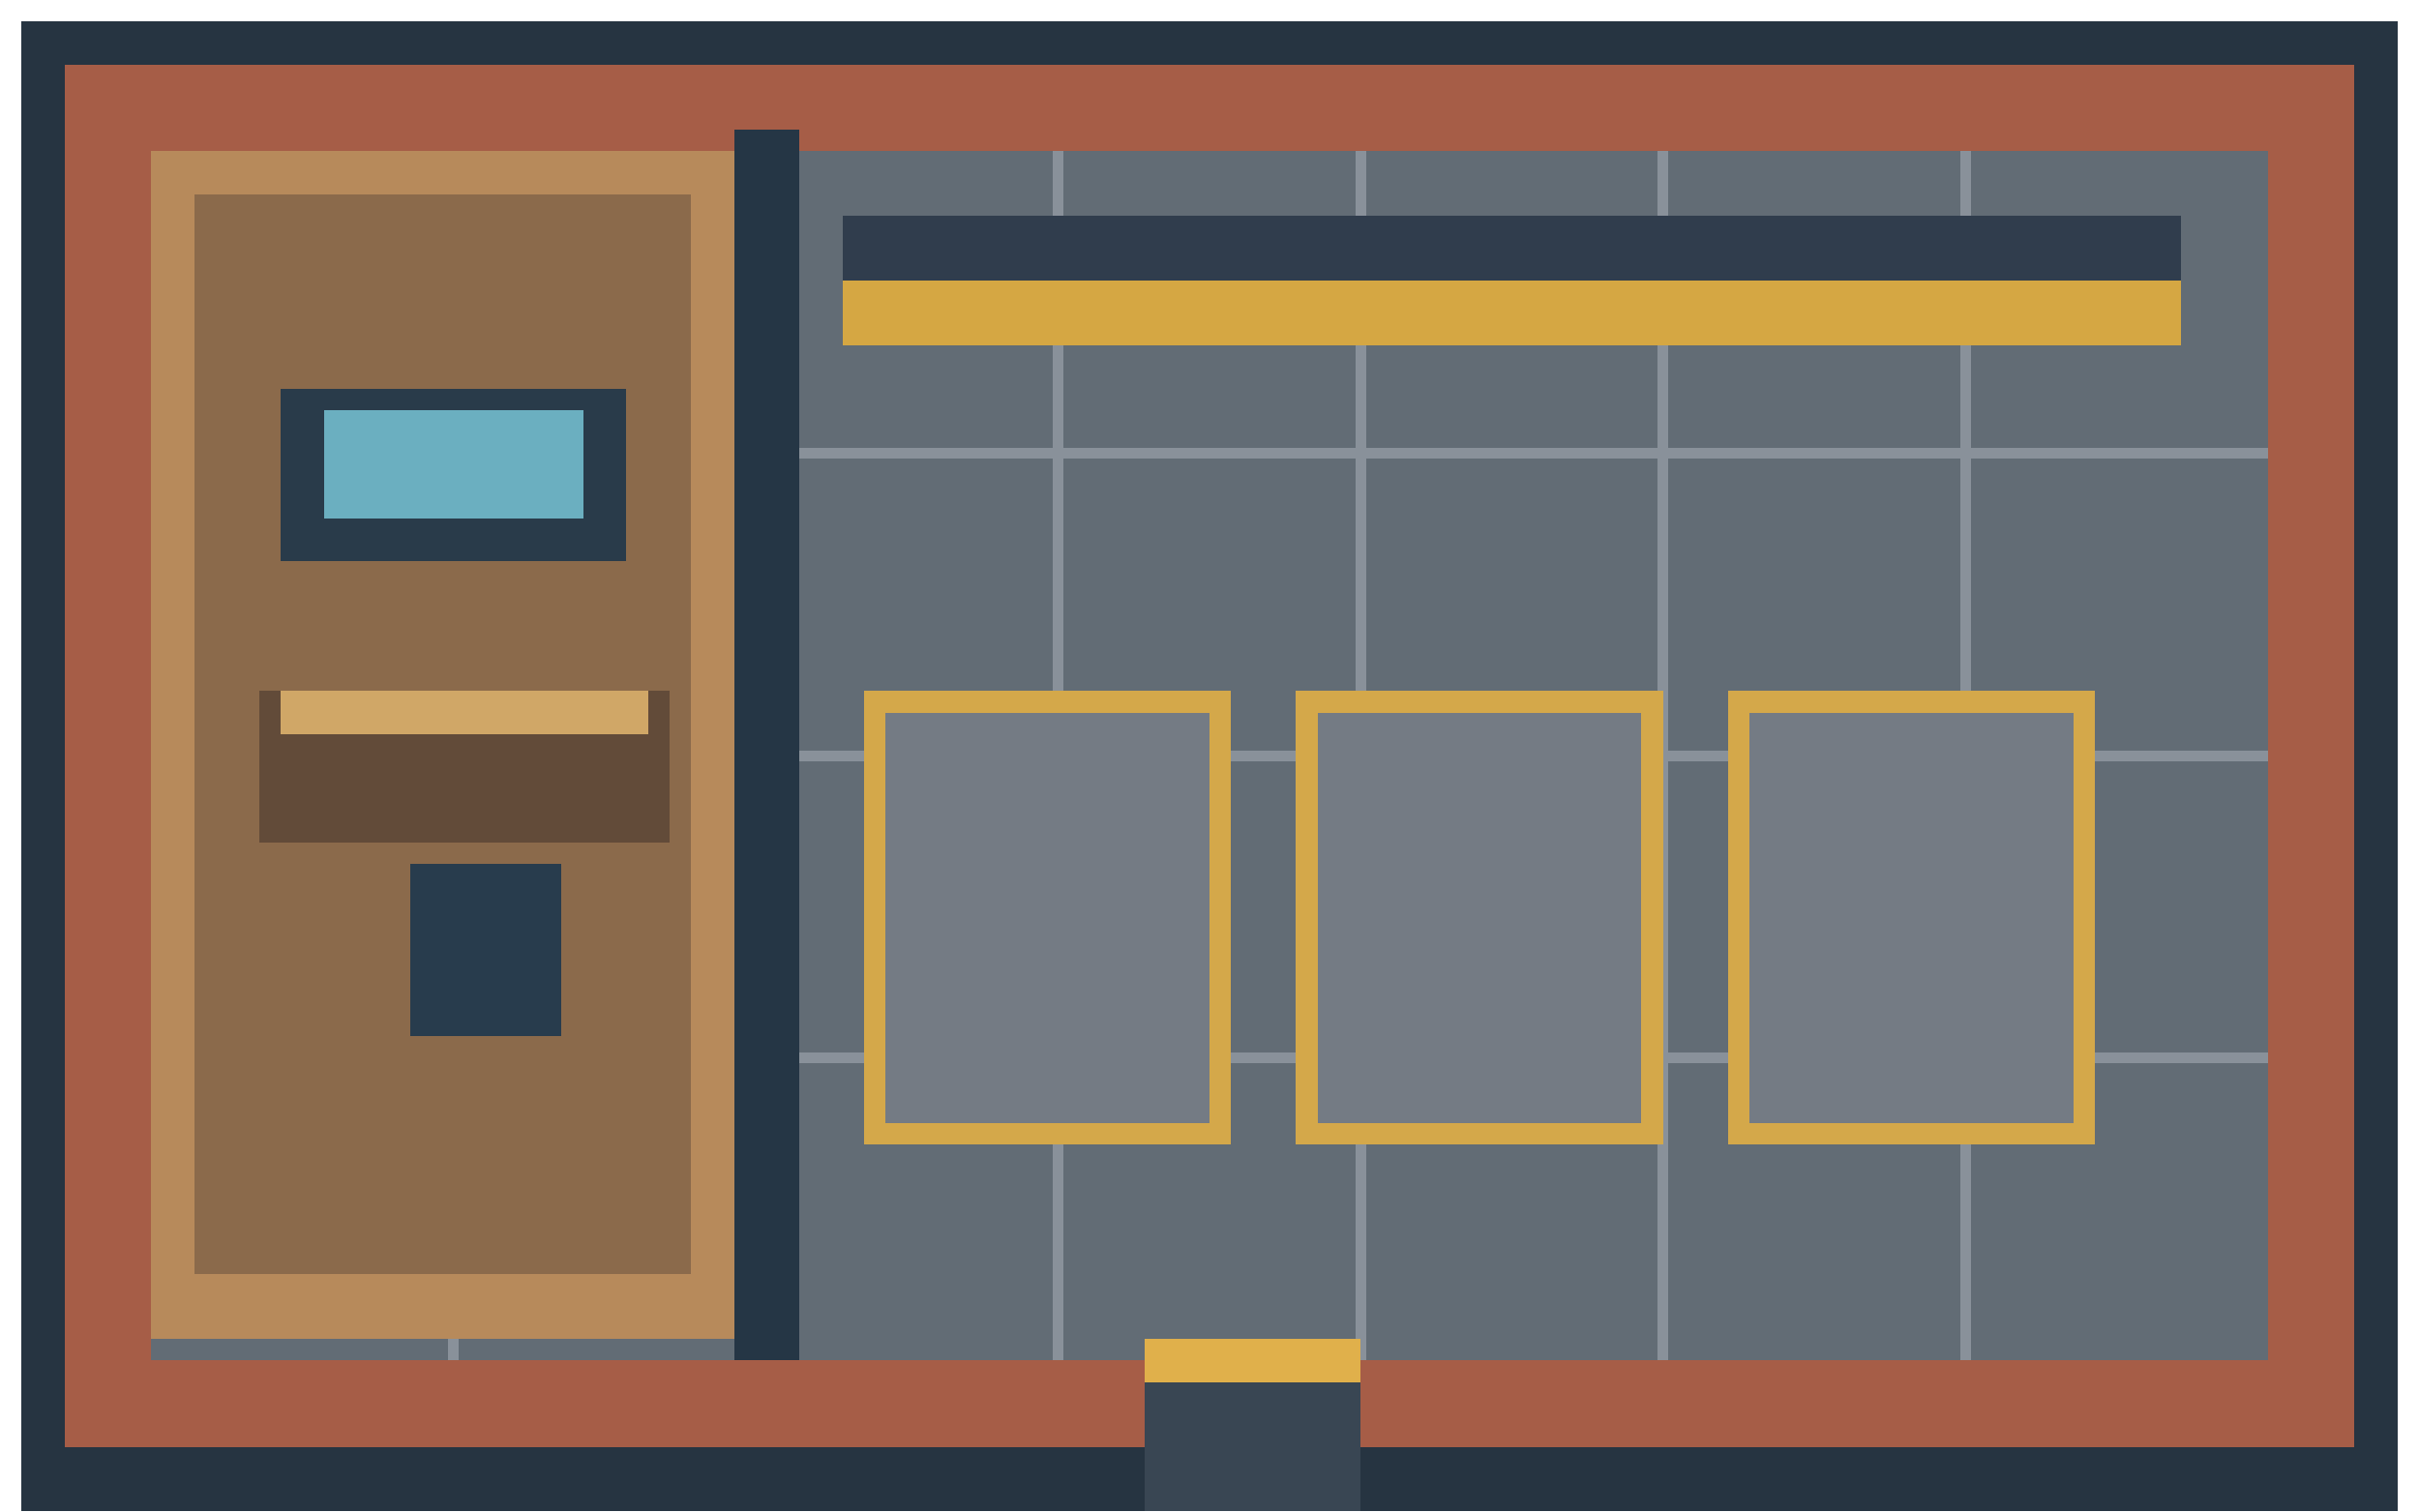
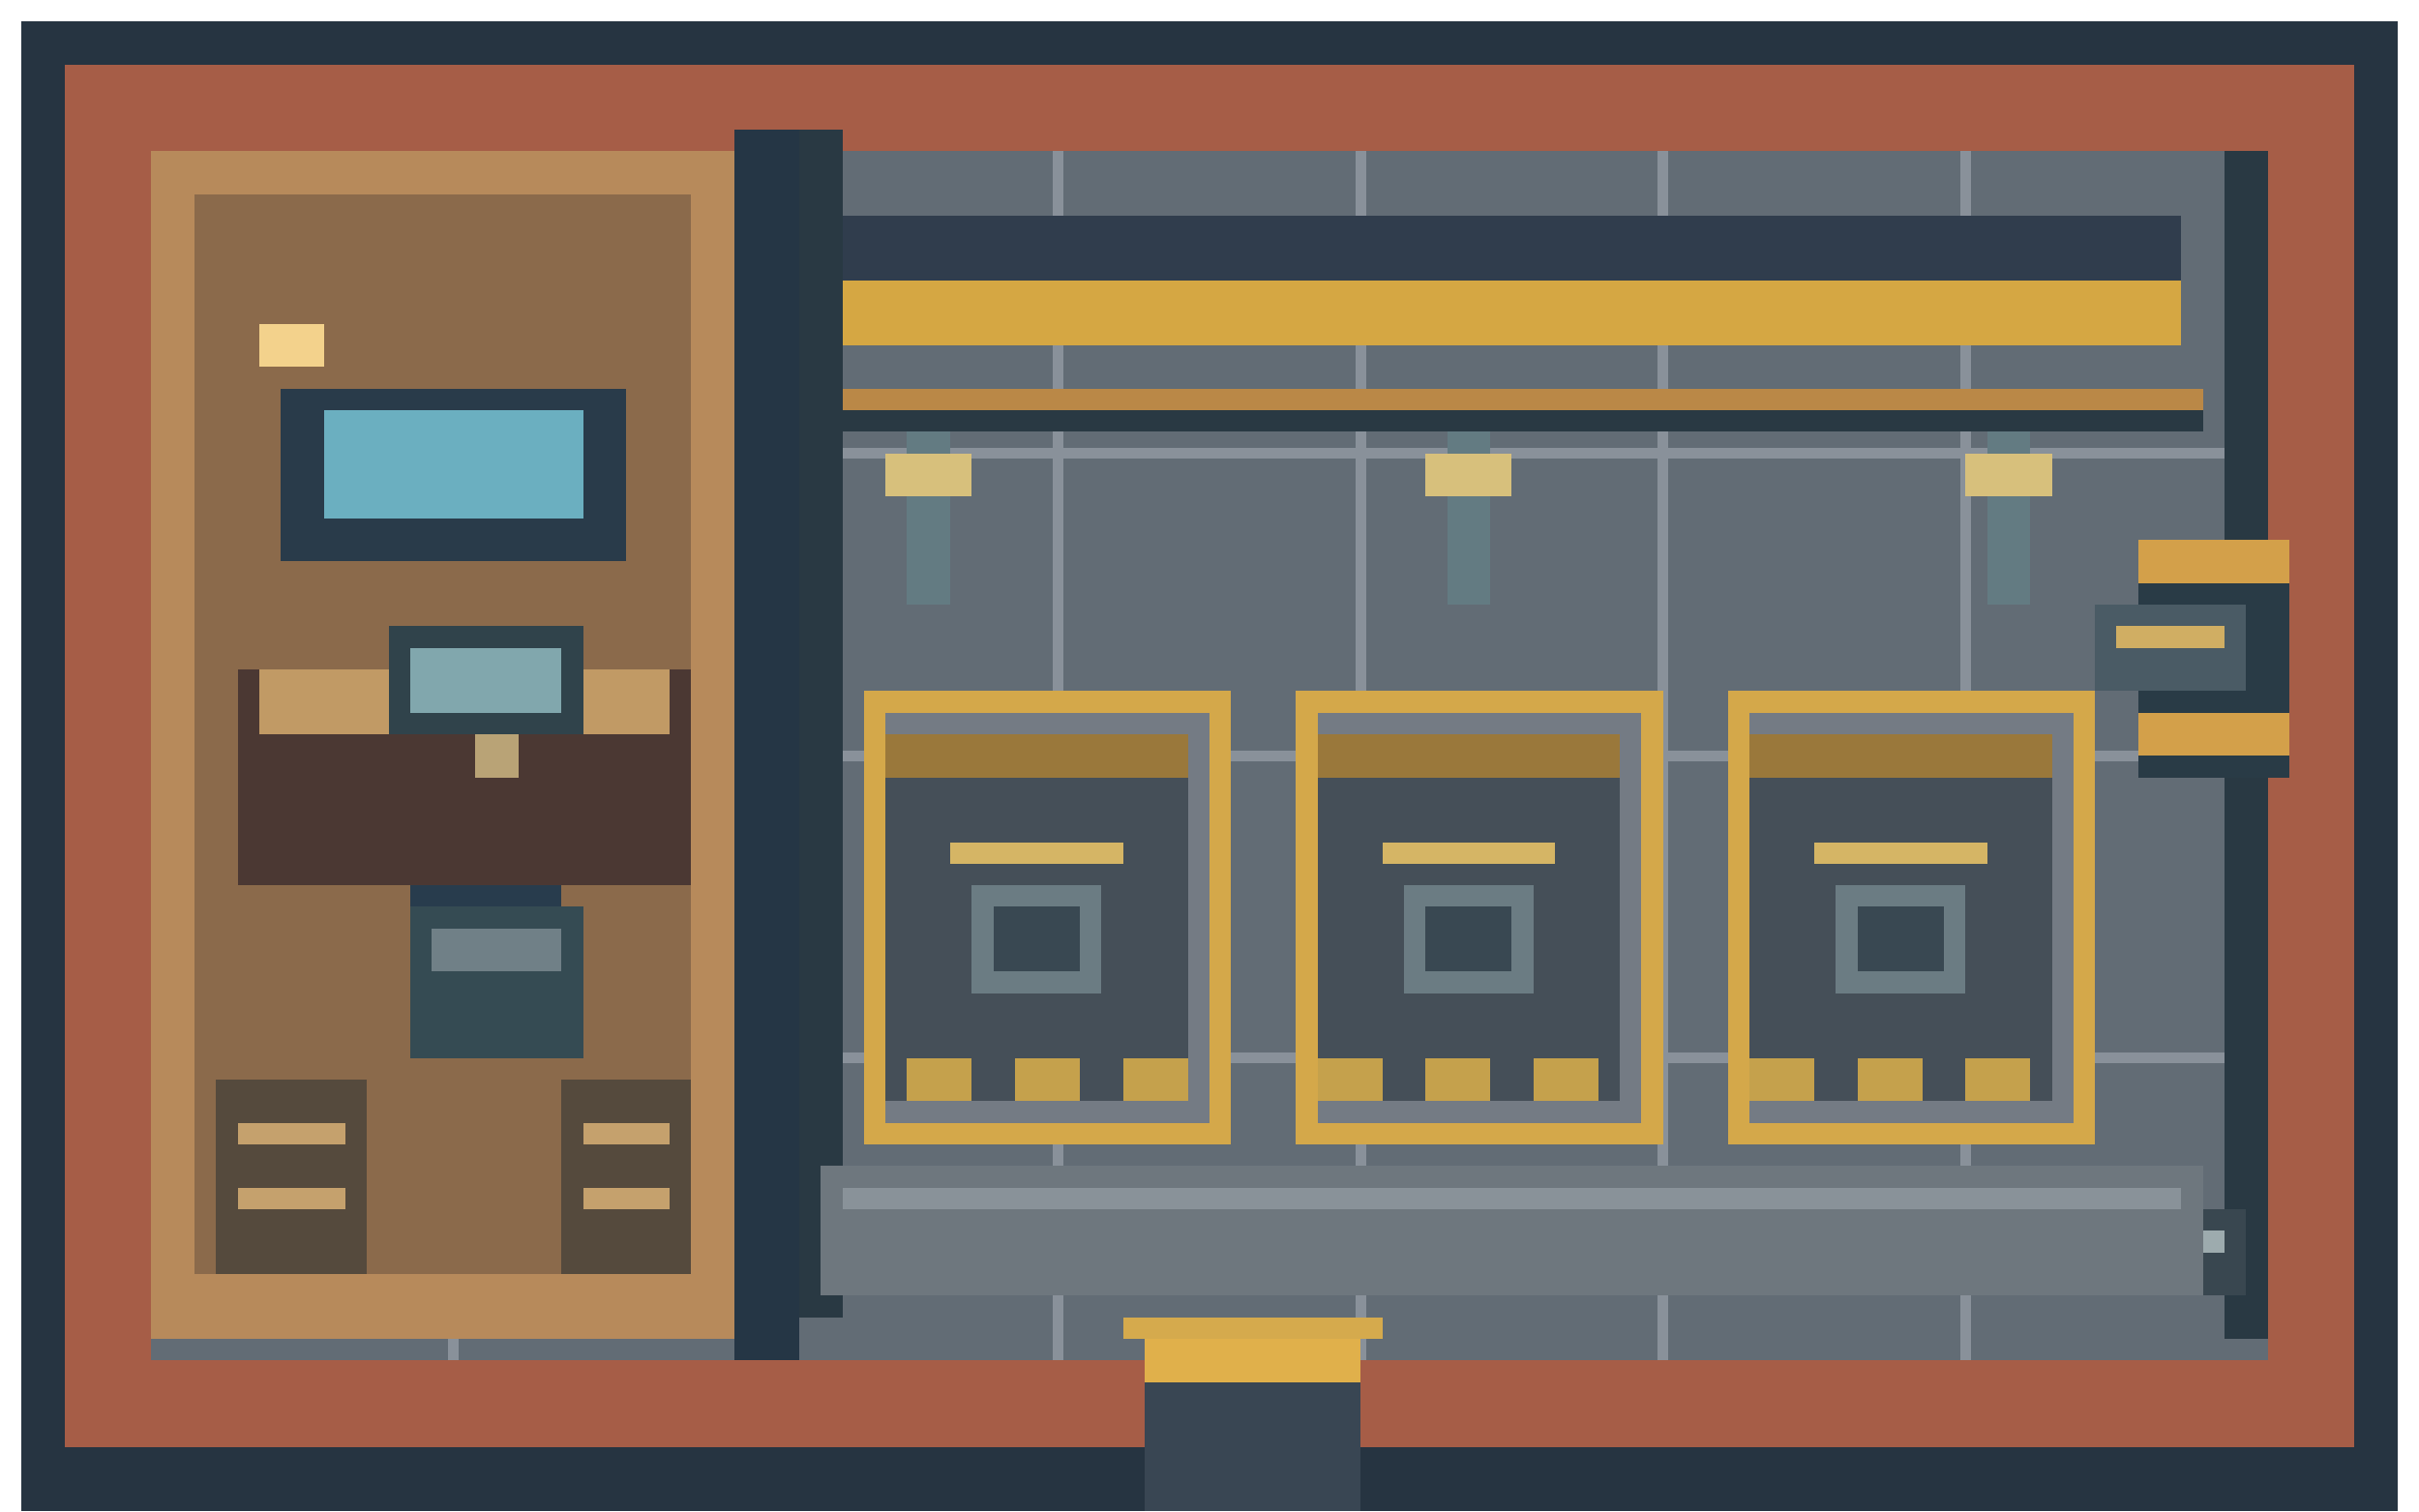
<svg xmlns="http://www.w3.org/2000/svg" width="448" height="280" viewBox="0 0 112 70" shape-rendering="crispEdges">
  <path fill="#263441" d="M1 1h110v69H1z" />
  <path fill="#a65d47" d="M3 3h106v64H3z" />
  <path fill="#626c75" d="M7 7h98v56H7z" />
  <path stroke="#89919a" stroke-width=".5" d="M7 21h98M7 35h98M7 49h98M21 7v56M35 7v56M49 7v56M63 7v56M77 7v56M91 7v56" />
  <path fill="#253645" d="M34 6h3v57h-3z" />
  <path fill="#b78a5b" d="M7 7h27v55H7z" />
  <path fill="#8b6a4b" d="M9 9h23v50H9z" />
  <path fill="#293b4a" d="M13 18h16v8H13z" />
  <path fill="#6bafc0" d="M15 19h12v5H15z" />
  <path fill="#624b39" d="M12 32h19v7H12z" />
  <path fill="#d0a767" d="M13 32h17v2H13z" />
  <path fill="#283c4d" d="M19 40h7v8h-7z" />
  <path fill="#d5a743" d="M39 12h62v4H39z" />
  <path fill="#303d4d" d="M39 10h62v3H39z" />
  <path fill="#d4a84a" d="M40 32h17v21H40zm20 0h17v21H60zm20 0h17v21H80z" />
  <path fill="#747b84" d="M41 33h15v19H41zm20 0h15v19H61zm20 0h15v19H81z" />
  <path fill="#394653" d="M53 62h10v8H53z" />
  <path fill="#e0b04b" d="M53 62h10v2H53z" />
+   <g shape-rendering="crispEdges">
+     <path fill="#293943" d="M37 6h2v55h-2zM103 7h2v55h-2zM39 18h63v2H39z" />
+     <path fill="#ba8847" d="M39 18h63v1H39z" />
+     <path fill="#637b82" d="M42 20h2v8h-2zm25 0h2v8h-2zm25 0h2v8h-2z" />
+     <path fill="#d7c07c" d="M41 21h4v2h-4zm25 0h4v2h-4zm25 0h4v2h-4z" />
+     <path fill="#454f58" d="M41 34h14v17H41zm20 0h14v17H61zm20 0h14v17H81z" />
+     <path fill="#9a783b" d="M41 34h14v2H41zm20 0h14v2H61zm20 0h14v2H81z" />
+     <path fill="#c5a14c" d="M42 49h3v2h-3zm5 0h3v2h-3zm5 0h3v2h-3zm9 0h3v2h-3zm5 0h3v2h-3zm5 0h3v2h-3zm10 0h3v2h-3zm5 0h3v2h-3zm5 0h3v2h-3z" />
+     <path fill="#d5b565" d="M44 39h8v1h-8zm20 0h8v1h-8zm20 0h8v1h-8z" />
+     <path fill="#6b7c83" d="M45 41h6v5h-6zm20 0h6v5h-6zm20 0h6v5h-6z" />
+     <path fill="#394852" d="M46 42h4v3h-4zm20 0h4v3h-4zm20 0h4v3h-4z" />
+     <path fill="#4b3833" d="M11 31h21v10H11z" />
+     <path fill="#c19a65" d="M12 31h19v3H12z" />
+     <path fill="#30434b" d="M18 29h9v5h-9z" />
+     <path fill="#81a7ad" d="M19 30h7v3h-7z" />
+     <path fill="#b9a376" d="M22 34h2v2h-2z" />
+     <path fill="#354b53" d="M19 42h8v7h-8z" />
+     <path fill="#708087" d="M20 43h6v2h-6z" />
+     <path fill="#554a3d" d="M10 50h7v9h-7zm16 0h6v9h-6z" />
+     <path fill="#c5a16d" d="M11 52h5v1h-5zm16 0h4v1h-4zM11 55h5v1h-5zm16 0h4v1h-4z" />
+     <path fill="#f3d28c" d="M12 15h3v2h-3z" />
+     <path fill="#293b46" d="M99 25h7v11h-7z" />
+     <path fill="#d3a04a" d="M99 25h7v2h-7zm0 8h7v2h-7z" />
+     <path fill="#4a5b65" d="M97 28h7v4h-7z" />
+     <path fill="#d0ae63" d="M98 29h5v1h-5z" />
+     <path fill="#394750" d="M96 56h8v4h-8z" />
+     <path fill="#9dabae" d="M97 57h6v1h-6z" />
+     <path fill="#6e777e" d="M38 54h64v6H38z" />
+     <path fill="#899299" d="M39 55h62v1H39z" />
+     <path fill="#d5aa4d" d="M52 61h12v1H52z" />
+   </g>
</svg>
